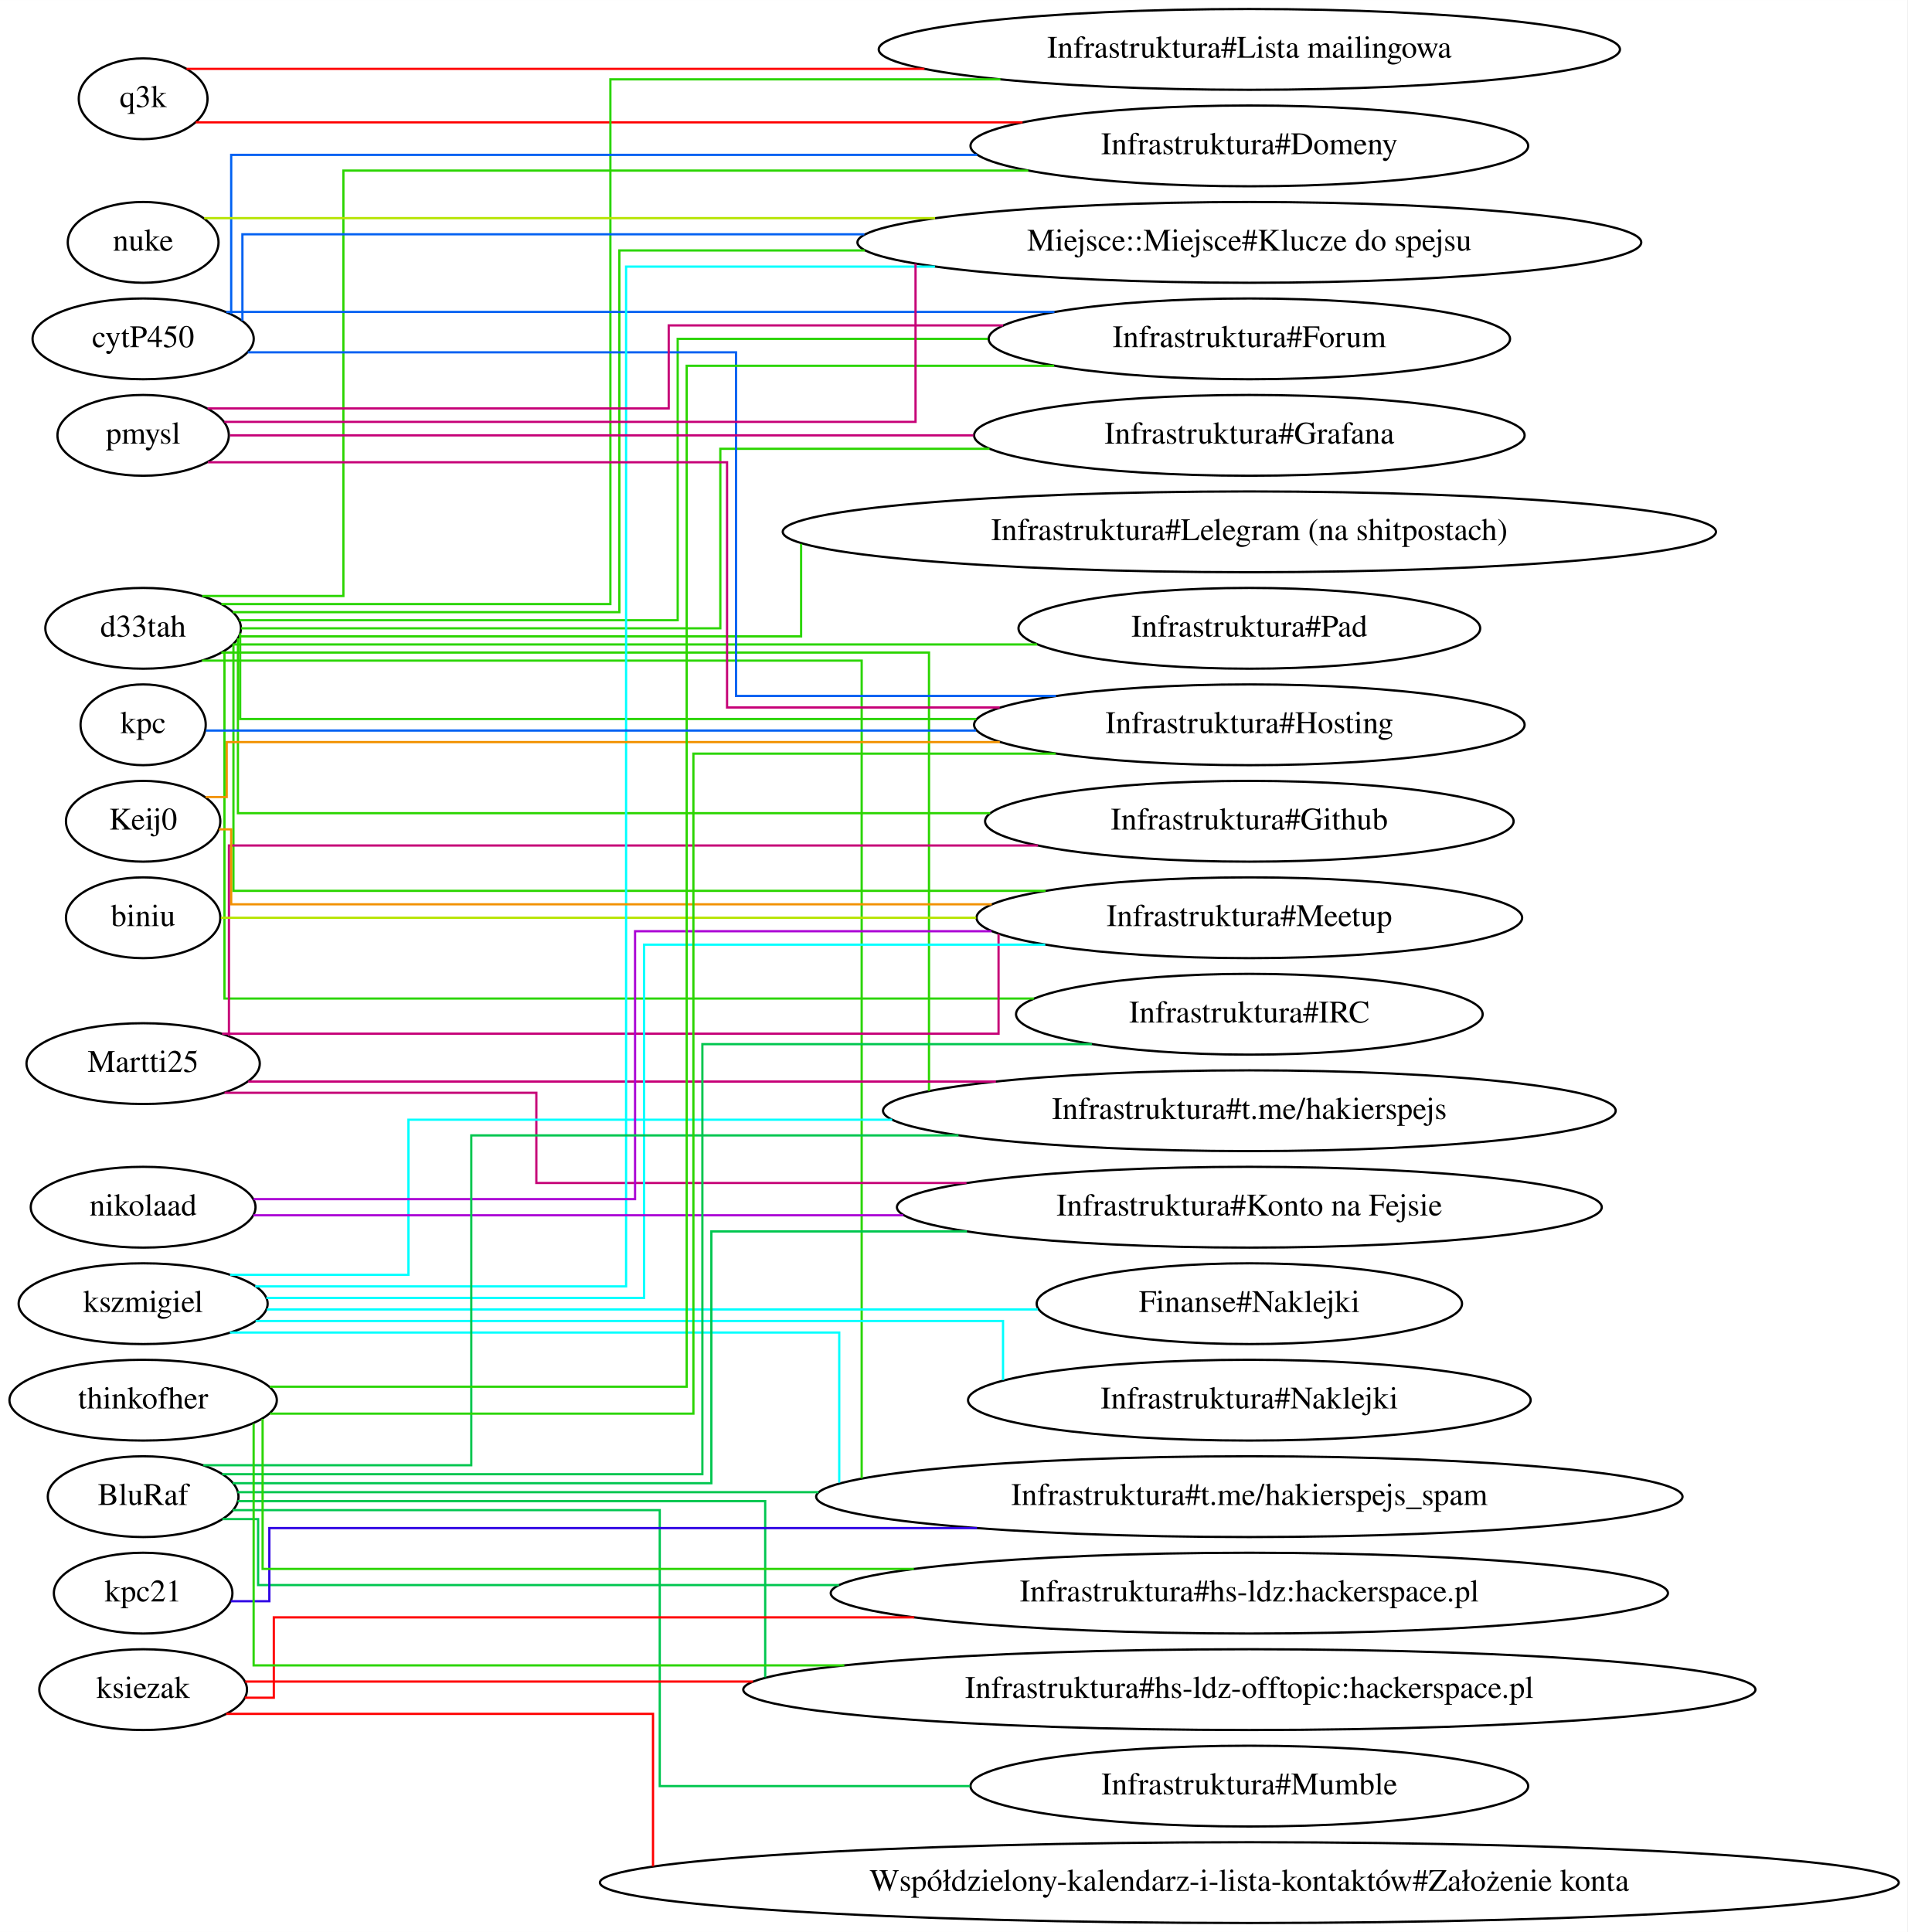
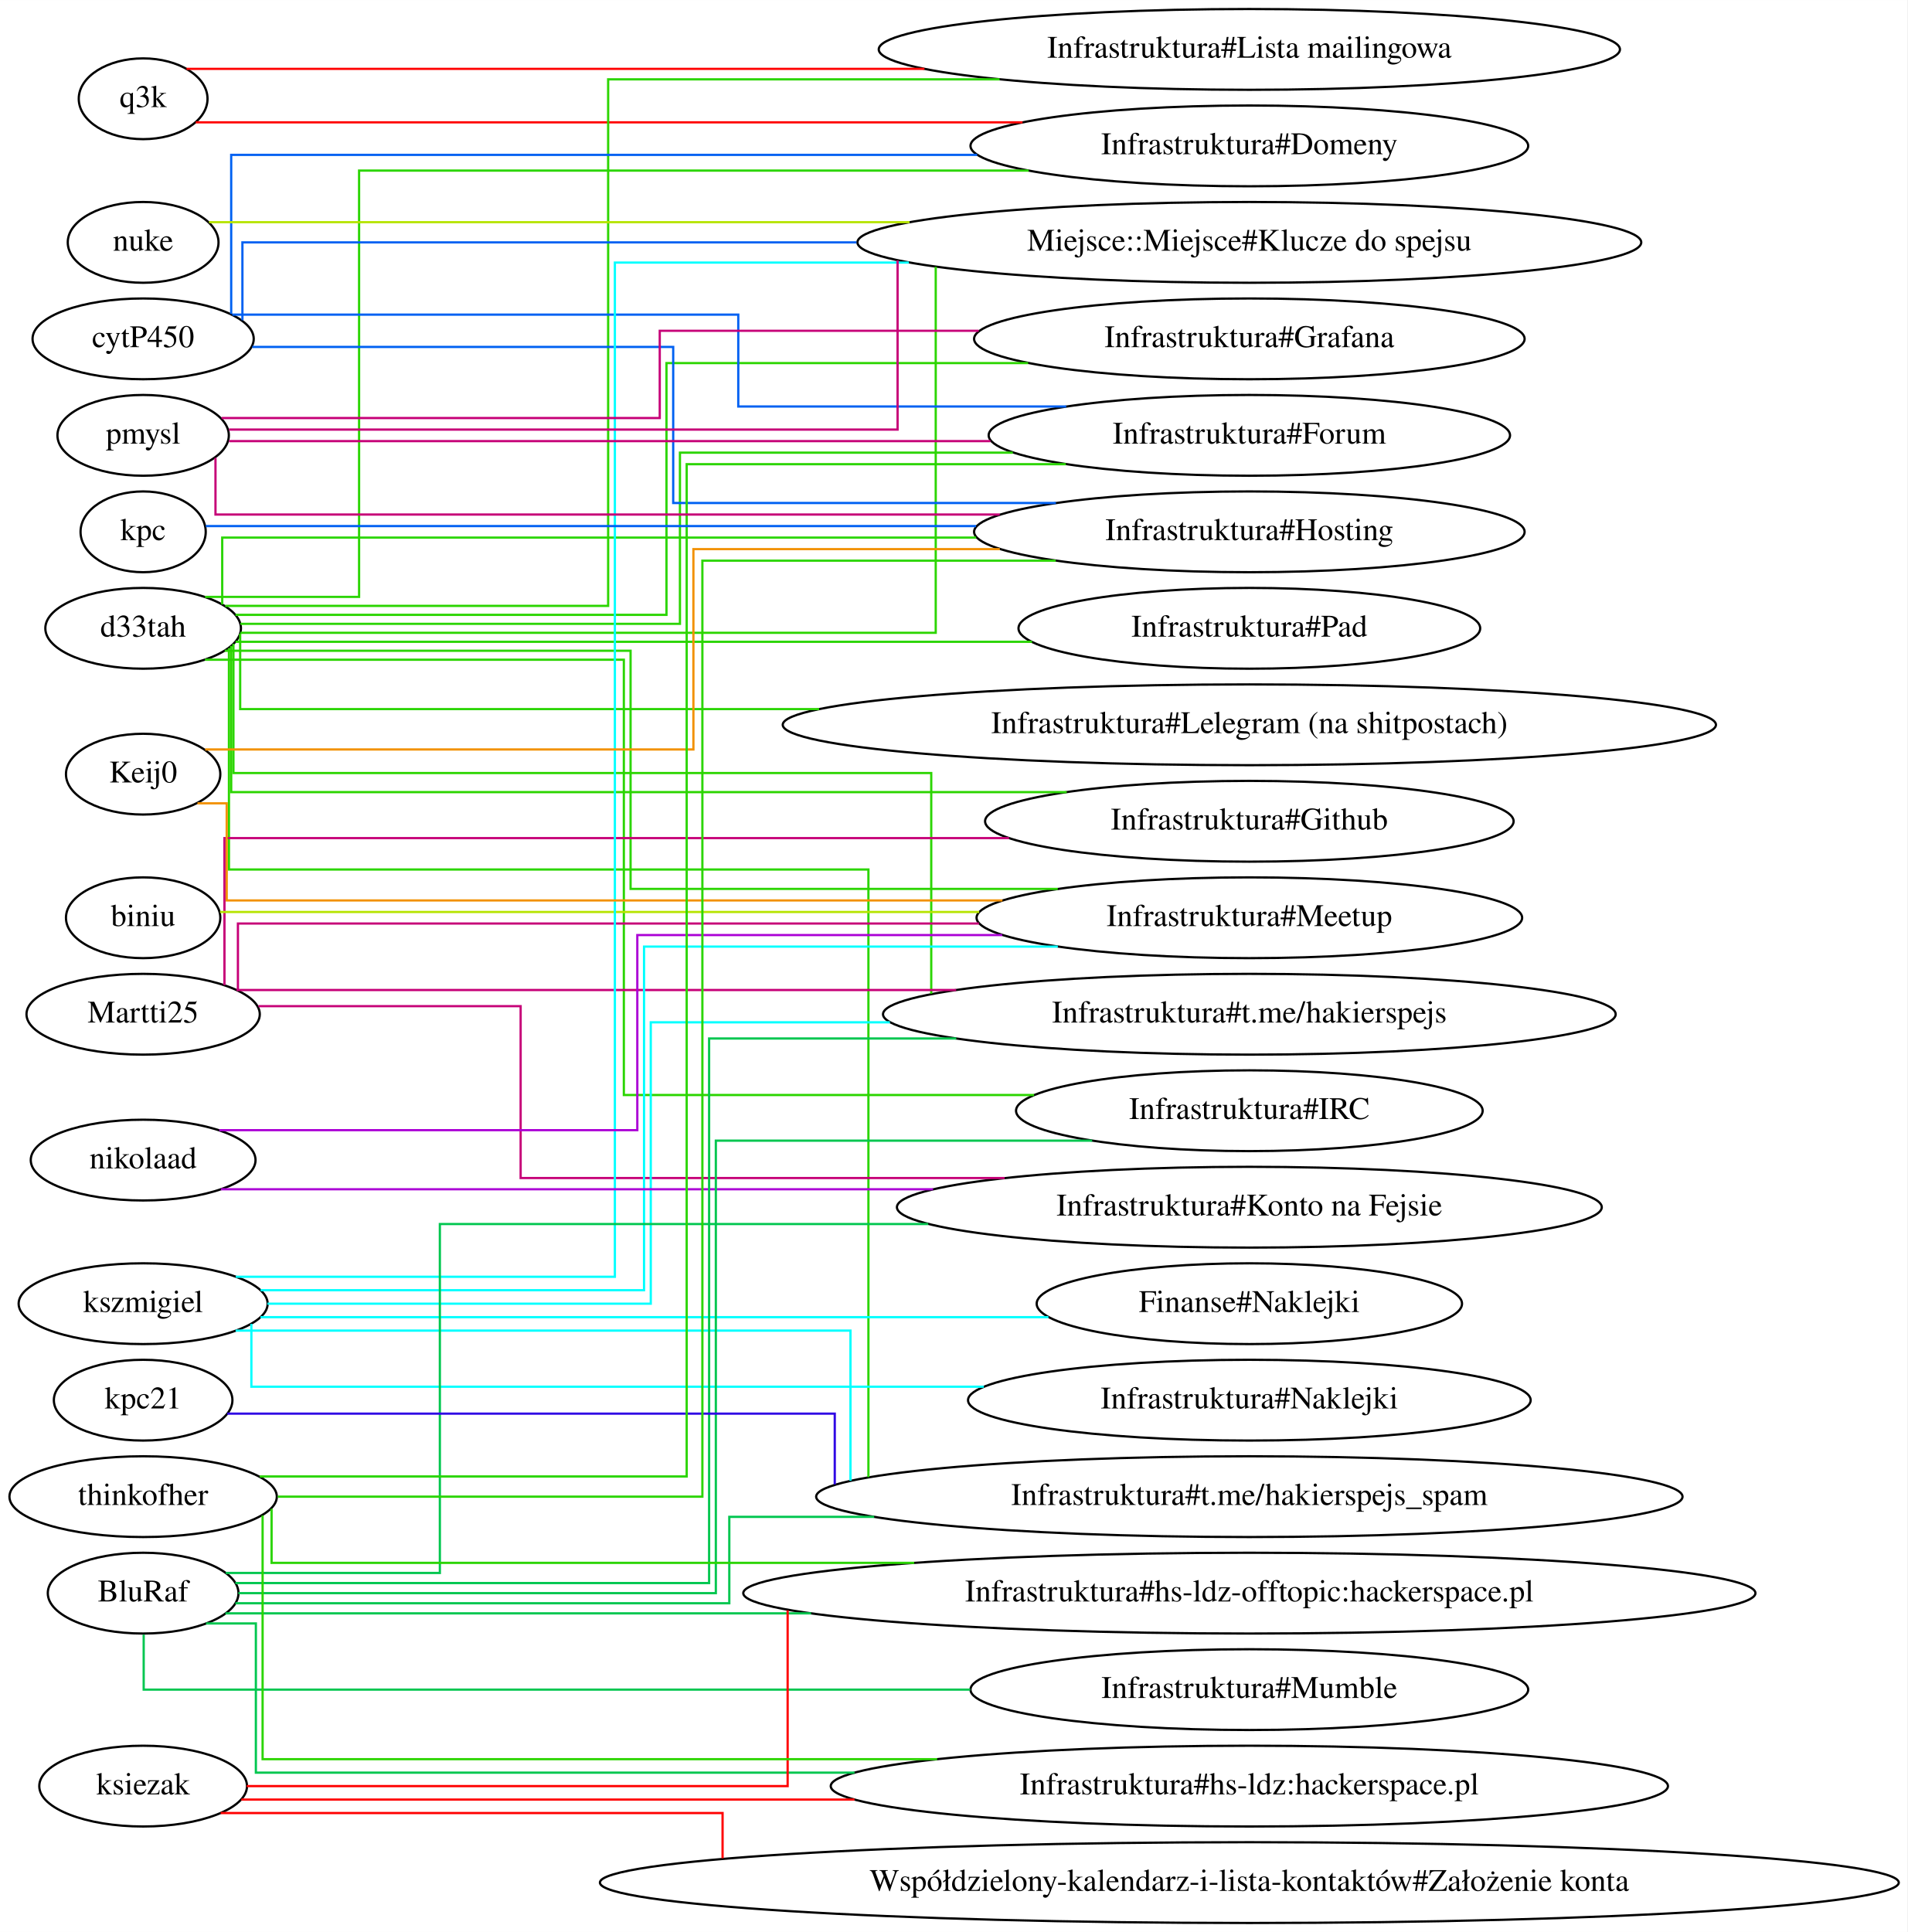
<svg xmlns="http://www.w3.org/2000/svg" width="850pt" height="861pt" viewBox="0.00 0.00 850.04 861.00">
  <g id="graph0" class="graph" transform="scale(1 1) rotate(0) translate(4 857)">
    <polygon fill="#ffffff" stroke="transparent" points="-4,4 -4,-857 846.038,-857 846.038,4 -4,4" />
    <g id="node1" class="node">
      <ellipse fill="none" stroke="#000000" cx="59.795" cy="-813" rx="28.695" ry="18" />
      <text text-anchor="middle" x="59.795" y="-809.3" font-family="Times,serif" font-size="14.00" fill="#000000">q3k</text>
    </g>
    <g id="node2" class="node">
      <ellipse fill="none" stroke="#000000" cx="552.814" cy="-835" rx="165.171" ry="18" />
      <text text-anchor="middle" x="552.814" y="-831.3" font-family="Times,serif" font-size="14.00" fill="#000000">Infrastruktura#Lista mailingowa</text>
    </g>
    <g id="edge1" class="edge">
      <path fill="none" stroke="#ff0000" d="M79.122,-826.333C133.154,-826.333 289.575,-826.333 408.012,-826.333" />
    </g>
    <g id="node3" class="node">
      <ellipse fill="none" stroke="#000000" cx="552.814" cy="-792" rx="124.278" ry="18" />
      <text text-anchor="middle" x="552.814" y="-788.3" font-family="Times,serif" font-size="14.00" fill="#000000">Infrastruktura#Domeny</text>
    </g>
    <g id="edge2" class="edge">
      <path fill="none" stroke="#ff0000" d="M83.242,-802.5C148.354,-802.5 334.301,-802.5 451.726,-802.5" />
    </g>
    <g id="node4" class="node">
      <ellipse fill="none" stroke="#000000" cx="59.795" cy="-577" rx="43.592" ry="18" />
      <text text-anchor="middle" x="59.795" y="-573.3" font-family="Times,serif" font-size="14.00" fill="#000000">d33tah</text>
    </g>
    <g id="edge9" class="edge">
-       <path fill="none" stroke="#2bd500" d="M94.65,-587.8C153.932,-587.8 268.038,-587.8 268.038,-587.8 268.038,-587.8 268.038,-821.667 268.038,-821.667 268.038,-821.667 361.936,-821.667 441.897,-821.667" />
-     </g>
-     <g id="edge12" class="edge">
-       <path fill="none" stroke="#2bd500" d="M86.088,-591.4C112.412,-591.4 149.038,-591.4 149.038,-591.4 149.038,-591.4 149.038,-781 149.038,-781 149.038,-781 334.769,-781 454.297,-781" />
+       <path fill="none" stroke="#2bd500" d="M96.369,-587C155.864,-587 267.038,-587 267.038,-587 267.038,-587 267.038,-821.667 267.038,-821.667 267.038,-821.667 361.266,-821.667 441.507,-821.667" />
+     </g>
+     <g id="edge10" class="edge">
+       <path fill="none" stroke="#2bd500" d="M87.374,-591C115.814,-591 156.038,-591 156.038,-591 156.038,-591 156.038,-781 156.038,-781 156.038,-781 336.976,-781 454.479,-781" />
    </g>
    <g id="node5" class="node">
-       <ellipse fill="none" stroke="#000000" cx="552.814" cy="-620" rx="207.963" ry="18" />
-       <text text-anchor="middle" x="552.814" y="-616.3" font-family="Times,serif" font-size="14.00" fill="#000000">Infrastruktura#Lelegram (na shitpostach)</text>
+       <ellipse fill="none" stroke="#000000" cx="552.814" cy="-448" rx="121.578" ry="18" />
+       <text text-anchor="middle" x="552.814" y="-444.3" font-family="Times,serif" font-size="14.00" fill="#000000">Infrastruktura#Meetup</text>
    </g>
    <g id="edge3" class="edge">
-       <path fill="none" stroke="#2bd500" d="M102.749,-573.4C184.2,-573.4 353.038,-573.4 353.038,-573.4 353.038,-573.4 353.038,-602.414 353.038,-614.654" />
+       <path fill="none" stroke="#2bd500" d="M96.156,-567C158,-567 277.038,-567 277.038,-567 277.038,-567 277.038,-460.857 277.038,-460.857 277.038,-460.857 386.453,-460.857 467.445,-460.857" />
    </g>
    <g id="node6" class="node">
-       <ellipse fill="none" stroke="#000000" cx="552.814" cy="-362" rx="163.271" ry="18" />
-       <text text-anchor="middle" x="552.814" y="-358.3" font-family="Times,serif" font-size="14.00" fill="#000000">Infrastruktura#t.me/hakierspejs</text>
+       <ellipse fill="none" stroke="#000000" cx="552.814" cy="-491" rx="117.779" ry="18" />
+       <text text-anchor="middle" x="552.814" y="-487.3" font-family="Times,serif" font-size="14.00" fill="#000000">Infrastruktura#Github</text>
    </g>
    <g id="edge4" class="edge">
-       <path fill="none" stroke="#2bd500" d="M94.658,-566.2C183.248,-566.2 410.038,-566.2 410.038,-566.2 410.038,-566.2 410.038,-409.859 410.038,-370.774" />
+       <path fill="none" stroke="#2bd500" d="M99.038,-569.188C99.038,-550.356 99.038,-504 99.038,-504 99.038,-504 340.842,-504 471.426,-504" />
    </g>
    <g id="node7" class="node">
+       <ellipse fill="none" stroke="#000000" cx="552.814" cy="-362" rx="103.981" ry="18" />
+       <text text-anchor="middle" x="552.814" y="-358.3" font-family="Times,serif" font-size="14.00" fill="#000000">Infrastruktura#IRC</text>
+     </g>
+     <g id="edge5" class="edge">
+       <path fill="none" stroke="#2bd500" d="M87.365,-563C145.228,-563 274.038,-563 274.038,-563 274.038,-563 274.038,-369 274.038,-369 274.038,-369 376.235,-369 456.875,-369" />
+     </g>
+     <g id="node8" class="node">
+       <ellipse fill="none" stroke="#000000" cx="552.814" cy="-577" rx="102.882" ry="18" />
+       <text text-anchor="middle" x="552.814" y="-573.3" font-family="Times,serif" font-size="14.00" fill="#000000">Infrastruktura#Pad</text>
+     </g>
+     <g id="edge6" class="edge">
+       <path fill="none" stroke="#2bd500" d="M100.981,-571C178.51,-571 348.017,-571 455.949,-571" />
+     </g>
+     <g id="node9" class="node">
+       <ellipse fill="none" stroke="#000000" cx="552.814" cy="-663" rx="116.18" ry="18" />
+       <text text-anchor="middle" x="552.814" y="-659.3" font-family="Times,serif" font-size="14.00" fill="#000000">Infrastruktura#Forum</text>
+     </g>
+     <g id="edge7" class="edge">
+       <path fill="none" stroke="#2bd500" d="M103.12,-579C172.063,-579 299.038,-579 299.038,-579 299.038,-579 299.038,-655.286 299.038,-655.286 299.038,-655.286 377.67,-655.286 447.395,-655.286" />
+     </g>
+     <g id="node10" class="node">
+       <ellipse fill="none" stroke="#000000" cx="552.814" cy="-190" rx="193.066" ry="18" />
+       <text text-anchor="middle" x="552.814" y="-186.3" font-family="Times,serif" font-size="14.00" fill="#000000">Infrastruktura#t.me/hakierspejs_spam</text>
+     </g>
+     <g id="edge8" class="edge">
+       <path fill="none" stroke="#2bd500" d="M98.038,-568.203C98.038,-542.529 98.038,-469.5 98.038,-469.5 98.038,-469.5 383.038,-469.5 383.038,-469.5 383.038,-469.5 383.038,-245.848 383.038,-198.671" />
+     </g>
+     <g id="node11" class="node">
+       <ellipse fill="none" stroke="#000000" cx="552.814" cy="-620" rx="122.678" ry="18" />
+       <text text-anchor="middle" x="552.814" y="-616.3" font-family="Times,serif" font-size="14.00" fill="#000000">Infrastruktura#Hosting</text>
+     </g>
+     <g id="edge11" class="edge">
+       <path fill="none" stroke="#2bd500" d="M95.038,-587.622C95.038,-599.6 95.038,-617.429 95.038,-617.429 95.038,-617.429 295.426,-617.429 431.04,-617.429" />
+     </g>
+     <g id="node12" class="node">
      <ellipse fill="none" stroke="#000000" cx="552.814" cy="-749" rx="174.669" ry="18" />
      <text text-anchor="middle" x="552.814" y="-745.3" font-family="Times,serif" font-size="14.00" fill="#000000">Miejsce::Miejsce#Klucze do spejsu</text>
    </g>
-     <g id="edge5" class="edge">
-       <path fill="none" stroke="#2bd500" d="M99.716,-584.2C161.198,-584.2 272.038,-584.2 272.038,-584.2 272.038,-584.2 272.038,-745.4 272.038,-745.4 272.038,-745.4 322.94,-745.4 381.397,-745.4" />
-     </g>
-     <g id="node8" class="node">
-       <ellipse fill="none" stroke="#000000" cx="552.814" cy="-663" rx="122.678" ry="18" />
-       <text text-anchor="middle" x="552.814" y="-659.3" font-family="Times,serif" font-size="14.00" fill="#000000">Infrastruktura#Grafana</text>
-     </g>
-     <g id="edge6" class="edge">
-       <path fill="none" stroke="#2bd500" d="M103.433,-577C176.825,-577 317.038,-577 317.038,-577 317.038,-577 317.038,-657 317.038,-657 317.038,-657 377.372,-657 436.998,-657" />
-     </g>
-     <g id="node9" class="node">
-       <ellipse fill="none" stroke="#000000" cx="552.814" cy="-190" rx="193.066" ry="18" />
-       <text text-anchor="middle" x="552.814" y="-186.3" font-family="Times,serif" font-size="14.00" fill="#000000">Infrastruktura#t.me/hakierspejs_spam</text>
-     </g>
-     <g id="edge7" class="edge">
-       <path fill="none" stroke="#2bd500" d="M86.002,-562.6C162.485,-562.6 380.038,-562.6 380.038,-562.6 380.038,-562.6 380.038,-252.618 380.038,-198.129" />
-     </g>
-     <g id="node10" class="node">
-       <ellipse fill="none" stroke="#000000" cx="552.814" cy="-405" rx="103.981" ry="18" />
-       <text text-anchor="middle" x="552.814" y="-401.3" font-family="Times,serif" font-size="14.00" fill="#000000">Infrastruktura#IRC</text>
-     </g>
-     <g id="edge8" class="edge">
-       <path fill="none" stroke="#2bd500" d="M96.038,-566.678C96.038,-530.556 96.038,-412 96.038,-412 96.038,-412 322.803,-412 456.78,-412" />
-     </g>
-     <g id="node11" class="node">
-       <ellipse fill="none" stroke="#000000" cx="552.814" cy="-577" rx="102.882" ry="18" />
-       <text text-anchor="middle" x="552.814" y="-573.3" font-family="Times,serif" font-size="14.00" fill="#000000">Infrastruktura#Pad</text>
-     </g>
-     <g id="edge10" class="edge">
-       <path fill="none" stroke="#2bd500" d="M99.723,-569.8C177.206,-569.8 349.847,-569.8 458.24,-569.8" />
-     </g>
-     <g id="node12" class="node">
-       <ellipse fill="none" stroke="#000000" cx="552.814" cy="-534" rx="122.678" ry="18" />
-       <text text-anchor="middle" x="552.814" y="-530.3" font-family="Times,serif" font-size="14.00" fill="#000000">Infrastruktura#Hosting</text>
-     </g>
-     <g id="edge11" class="edge">
-       <path fill="none" stroke="#2bd500" d="M103.038,-574.826C103.038,-566.429 103.038,-536.571 103.038,-536.571 103.038,-536.571 297.895,-536.571 431.098,-536.571" />
+     <g id="edge12" class="edge">
+       <path fill="none" stroke="#2bd500" d="M103.109,-575C197.435,-575 413.038,-575 413.038,-575 413.038,-575 413.038,-700.023 413.038,-738.115" />
    </g>
    <g id="node13" class="node">
-       <ellipse fill="none" stroke="#000000" cx="552.814" cy="-448" rx="121.578" ry="18" />
-       <text text-anchor="middle" x="552.814" y="-444.3" font-family="Times,serif" font-size="14.00" fill="#000000">Infrastruktura#Meetup</text>
+       <ellipse fill="none" stroke="#000000" cx="552.814" cy="-706" rx="122.678" ry="18" />
+       <text text-anchor="middle" x="552.814" y="-702.3" font-family="Times,serif" font-size="14.00" fill="#000000">Infrastruktura#Grafana</text>
    </g>
    <g id="edge13" class="edge">
-       <path fill="none" stroke="#2bd500" d="M100.038,-570.032C100.038,-544.844 100.038,-460 100.038,-460 100.038,-460 329.829,-460 462.004,-460" />
+       <path fill="none" stroke="#2bd500" d="M100.957,-583C167.917,-583 293.038,-583 293.038,-583 293.038,-583 293.038,-695.2 293.038,-695.2 293.038,-695.2 380.745,-695.2 454.233,-695.2" />
    </g>
    <g id="node14" class="node">
-       <ellipse fill="none" stroke="#000000" cx="552.814" cy="-706" rx="116.18" ry="18" />
-       <text text-anchor="middle" x="552.814" y="-702.3" font-family="Times,serif" font-size="14.00" fill="#000000">Infrastruktura#Forum</text>
+       <ellipse fill="none" stroke="#000000" cx="552.814" cy="-405" rx="163.271" ry="18" />
+       <text text-anchor="middle" x="552.814" y="-401.3" font-family="Times,serif" font-size="14.00" fill="#000000">Infrastruktura#t.me/hakierspejs</text>
    </g>
    <g id="edge14" class="edge">
-       <path fill="none" stroke="#2bd500" d="M102.663,-580.6C171.255,-580.6 298.038,-580.6 298.038,-580.6 298.038,-580.6 298.038,-706 298.038,-706 298.038,-706 369.152,-706 436.237,-706" />
+       <path fill="none" stroke="#2bd500" d="M100.038,-570.097C100.038,-553.458 100.038,-512.5 100.038,-512.5 100.038,-512.5 411.038,-512.5 411.038,-512.5 411.038,-512.5 411.038,-440.162 411.038,-414.165" />
    </g>
    <g id="node15" class="node">
-       <ellipse fill="none" stroke="#000000" cx="552.814" cy="-491" rx="117.779" ry="18" />
-       <text text-anchor="middle" x="552.814" y="-487.3" font-family="Times,serif" font-size="14.00" fill="#000000">Infrastruktura#Github</text>
+       <ellipse fill="none" stroke="#000000" cx="552.814" cy="-534" rx="207.963" ry="18" />
+       <text text-anchor="middle" x="552.814" y="-530.3" font-family="Times,serif" font-size="14.00" fill="#000000">Infrastruktura#Lelegram (na shitpostach)</text>
    </g>
    <g id="edge15" class="edge">
-       <path fill="none" stroke="#2bd500" d="M102.038,-572.57C102.038,-555.455 102.038,-494.6 102.038,-494.6 102.038,-494.6 303.755,-494.6 437.313,-494.6" />
+       <path fill="none" stroke="#2bd500" d="M103.038,-574.638C103.038,-566.629 103.038,-541 103.038,-541 103.038,-541 238.757,-541 361.09,-541" />
    </g>
    <g id="node16" class="node">
      <ellipse fill="none" stroke="#000000" cx="59.795" cy="-706" rx="49.291" ry="18" />
      <text text-anchor="middle" x="59.795" y="-702.3" font-family="Times,serif" font-size="14.00" fill="#000000">cytP450</text>
    </g>
    <g id="edge19" class="edge">
      <path fill="none" stroke="#0061f2" d="M99.038,-717.059C99.038,-739.441 99.038,-788 99.038,-788 99.038,-788 297.089,-788 431.508,-788" />
    </g>
    <g id="edge17" class="edge">
-       <path fill="none" stroke="#0061f2" d="M104.038,-714.117C104.038,-727.468 104.038,-752.6 104.038,-752.6 104.038,-752.6 254.539,-752.6 381.23,-752.6" />
+       <path fill="none" stroke="#0061f2" d="M99.504,-716.8C173.498,-716.8 325.038,-716.8 325.038,-716.8 325.038,-716.8 325.038,-675.857 325.038,-675.857 325.038,-675.857 405.867,-675.857 471.225,-675.857" />
    </g>
    <g id="edge18" class="edge">
-       <path fill="none" stroke="#0061f2" d="M106.428,-700C182.287,-700 324.038,-700 324.038,-700 324.038,-700 324.038,-546.857 324.038,-546.857 324.038,-546.857 401.798,-546.857 466.649,-546.857" />
+       <path fill="none" stroke="#0061f2" d="M108.458,-702.4C177.615,-702.4 296.038,-702.4 296.038,-702.4 296.038,-702.4 296.038,-632.857 296.038,-632.857 296.038,-632.857 392.001,-632.857 466.597,-632.857" />
    </g>
    <g id="edge16" class="edge">
-       <path fill="none" stroke="#0061f2" d="M96.851,-718C174.67,-718 356.895,-718 465.955,-718" />
+       <path fill="none" stroke="#0061f2" d="M104.038,-714.291C104.038,-726.786 104.038,-749 104.038,-749 104.038,-749 251.76,-749 377.699,-749" />
    </g>
    <g id="node17" class="node">
-       <ellipse fill="none" stroke="#000000" cx="59.795" cy="-383" rx="51.991" ry="18" />
-       <text text-anchor="middle" x="59.795" y="-379.3" font-family="Times,serif" font-size="14.00" fill="#000000">Martti25</text>
+       <ellipse fill="none" stroke="#000000" cx="59.795" cy="-405" rx="51.991" ry="18" />
+       <text text-anchor="middle" x="59.795" y="-401.3" font-family="Times,serif" font-size="14.00" fill="#000000">Martti25</text>
    </g>
    <g id="edge22" class="edge">
-       <path fill="none" stroke="#c60077" d="M106.621,-375C182.516,-375 334.497,-375 439.856,-375" />
+       <path fill="none" stroke="#c60077" d="M102.038,-415.622C102.038,-427.6 102.038,-445.429 102.038,-445.429 102.038,-445.429 298.78,-445.429 432.31,-445.429" />
+     </g>
+     <g id="edge20" class="edge">
+       <path fill="none" stroke="#c60077" d="M96.038,-417.963C96.038,-440.259 96.038,-483.5 96.038,-483.5 96.038,-483.5 310.711,-483.5 445.72,-483.5" />
    </g>
    <g id="edge21" class="edge">
-       <path fill="none" stroke="#c60077" d="M94.978,-396.333C189.358,-396.333 441.038,-396.333 441.038,-396.333 441.038,-396.333 441.038,-426.619 441.038,-440.816" />
-     </g>
-     <g id="edge23" class="edge">
-       <path fill="none" stroke="#c60077" d="M98.038,-395.31C98.038,-421.466 98.038,-480.2 98.038,-480.2 98.038,-480.2 325.377,-480.2 458.584,-480.2" />
+       <path fill="none" stroke="#c60077" d="M101.404,-415.8C171.397,-415.8 315.49,-415.8 422.141,-415.8" />
    </g>
    <g id="node18" class="node">
      <ellipse fill="none" stroke="#000000" cx="552.814" cy="-319" rx="157.072" ry="18" />
      <text text-anchor="middle" x="552.814" y="-315.3" font-family="Times,serif" font-size="14.00" fill="#000000">Infrastruktura#Konto na Fejsie</text>
    </g>
-     <g id="edge20" class="edge">
-       <path fill="none" stroke="#c60077" d="M96.105,-370C147.435,-370 235.038,-370 235.038,-370 235.038,-370 235.038,-329.8 235.038,-329.8 235.038,-329.8 338.043,-329.8 426.764,-329.8" />
+     <g id="edge23" class="edge">
+       <path fill="none" stroke="#c60077" d="M111.187,-408.6C160.665,-408.6 228.038,-408.6 228.038,-408.6 228.038,-408.6 228.038,-332 228.038,-332 228.038,-332 349.414,-332 443.765,-332" />
    </g>
    <g id="node19" class="node">
      <ellipse fill="none" stroke="#000000" cx="59.795" cy="-448" rx="34.394" ry="18" />
      <text text-anchor="middle" x="59.795" y="-444.3" font-family="Times,serif" font-size="14.00" fill="#000000">biniu</text>
    </g>
    <g id="edge24" class="edge">
-       <path fill="none" stroke="#b6e400" d="M94.463,-448C163.286,-448 320.086,-448 431.067,-448" />
+       <path fill="none" stroke="#b6e400" d="M94.071,-450.571C162.967,-450.571 321.146,-450.571 432.413,-450.571" />
    </g>
    <g id="node20" class="node">
      <ellipse fill="none" stroke="#000000" cx="59.795" cy="-276" rx="55.491" ry="18" />
      <text text-anchor="middle" x="59.795" y="-272.3" font-family="Times,serif" font-size="14.00" fill="#000000">kszmigiel</text>
    </g>
-     <g id="edge26" class="edge">
-       <path fill="none" stroke="#00ffff" d="M98.512,-288.857C132.997,-288.857 178.038,-288.857 178.038,-288.857 178.038,-288.857 178.038,-358 178.038,-358 178.038,-358 291.529,-358 393.603,-358" />
-     </g>
    <g id="edge25" class="edge">
-       <path fill="none" stroke="#00ffff" d="M109.717,-283.714C173.302,-283.714 275.038,-283.714 275.038,-283.714 275.038,-283.714 275.038,-738.2 275.038,-738.2 275.038,-738.2 343.671,-738.2 412.705,-738.2" />
+       <path fill="none" stroke="#00ffff" d="M112.135,-282C178.119,-282 283.038,-282 283.038,-282 283.038,-282 283.038,-435.143 283.038,-435.143 283.038,-435.143 388.419,-435.143 467.455,-435.143" />
    </g>
    <g id="edge28" class="edge">
-       <path fill="none" stroke="#00ffff" d="M98.46,-263.143C181.626,-263.143 370.038,-263.143 370.038,-263.143 370.038,-263.143 370.038,-213.924 370.038,-196.236" />
+       <path fill="none" stroke="#00ffff" d="M101.007,-264C186.458,-264 375.038,-264 375.038,-264 375.038,-264 375.038,-215.617 375.038,-197.095" />
+     </g>
+     <g id="edge27" class="edge">
+       <path fill="none" stroke="#00ffff" d="M101.081,-288C162.31,-288 270.038,-288 270.038,-288 270.038,-288 270.038,-740 270.038,-740 270.038,-740 333.997,-740 401.079,-740" />
    </g>
    <g id="edge29" class="edge">
-       <path fill="none" stroke="#00ffff" d="M114.692,-278.571C180.792,-278.571 283.038,-278.571 283.038,-278.571 283.038,-278.571 283.038,-436 283.038,-436 283.038,-436 383.537,-436 461.856,-436" />
+       <path fill="none" stroke="#00ffff" d="M115.14,-276C182.119,-276 286.038,-276 286.038,-276 286.038,-276 286.038,-401.4 286.038,-401.4 286.038,-401.4 335.967,-401.4 392.625,-401.4" />
    </g>
    <g id="node21" class="node">
      <ellipse fill="none" stroke="#000000" cx="552.814" cy="-276" rx="94.783" ry="18" />
      <text text-anchor="middle" x="552.814" y="-272.3" font-family="Times,serif" font-size="14.00" fill="#000000">Finanse#Naklejki</text>
    </g>
-     <g id="edge27" class="edge">
-       <path fill="none" stroke="#00ffff" d="M114.915,-273.429C198.086,-273.429 356.736,-273.429 458.512,-273.429" />
+     <g id="edge26" class="edge">
+       <path fill="none" stroke="#00ffff" d="M112.09,-270C195.729,-270 360.604,-270 463.274,-270" />
    </g>
    <g id="node22" class="node">
      <ellipse fill="none" stroke="#000000" cx="552.814" cy="-233" rx="125.378" ry="18" />
      <text text-anchor="middle" x="552.814" y="-229.3" font-family="Times,serif" font-size="14.00" fill="#000000">Infrastruktura#Naklejki</text>
    </g>
    <g id="edge30" class="edge">
-       <path fill="none" stroke="#00ffff" d="M109.897,-268.286C213.78,-268.286 443.038,-268.286 443.038,-268.286 443.038,-268.286 443.038,-252.357 443.038,-241.904" />
+       <path fill="none" stroke="#00ffff" d="M108.038,-267.043C108.038,-256.093 108.038,-239 108.038,-239 108.038,-239 302.735,-239 434.498,-239" />
    </g>
    <g id="node23" class="node">
-       <ellipse fill="none" stroke="#000000" cx="59.795" cy="-319" rx="50.091" ry="18" />
-       <text text-anchor="middle" x="59.795" y="-315.3" font-family="Times,serif" font-size="14.00" fill="#000000">nikolaad</text>
+       <ellipse fill="none" stroke="#000000" cx="59.795" cy="-340" rx="50.091" ry="18" />
+       <text text-anchor="middle" x="59.795" y="-336.3" font-family="Times,serif" font-size="14.00" fill="#000000">nikolaad</text>
+     </g>
+     <g id="edge31" class="edge">
+       <path fill="none" stroke="#ab00d5" d="M93.725,-353.333C155.505,-353.333 280.038,-353.333 280.038,-353.333 280.038,-353.333 280.038,-440.286 280.038,-440.286 280.038,-440.286 366.946,-440.286 442.652,-440.286" />
    </g>
    <g id="edge32" class="edge">
-       <path fill="none" stroke="#ab00d5" d="M108.997,-322.6C173.637,-322.6 279.038,-322.6 279.038,-322.6 279.038,-322.6 279.038,-442 279.038,-442 279.038,-442 362.976,-442 437.898,-442" />
-     </g>
-     <g id="edge31" class="edge">
-       <path fill="none" stroke="#ab00d5" d="M108.87,-315.4C175.849,-315.4 298.95,-315.4 398.563,-315.4" />
+       <path fill="none" stroke="#ab00d5" d="M94.463,-327C159.396,-327 302.639,-327 411.831,-327" />
    </g>
    <g id="node24" class="node">
-       <ellipse fill="none" stroke="#000000" cx="59.795" cy="-491" rx="34.394" ry="18" />
-       <text text-anchor="middle" x="59.795" y="-487.3" font-family="Times,serif" font-size="14.00" fill="#000000">Keij0</text>
+       <ellipse fill="none" stroke="#000000" cx="59.795" cy="-512" rx="34.394" ry="18" />
+       <text text-anchor="middle" x="59.795" y="-508.3" font-family="Times,serif" font-size="14.00" fill="#000000">Keij0</text>
+     </g>
+     <g id="edge33" class="edge">
+       <path fill="none" stroke="#f29100" d="M84.012,-499C91.126,-499 97.038,-499 97.038,-499 97.038,-499 97.038,-455.714 97.038,-455.714 97.038,-455.714 307.898,-455.714 442.774,-455.714" />
    </g>
    <g id="edge34" class="edge">
-       <path fill="none" stroke="#f29100" d="M87.64,-501.8C93.028,-501.8 97.038,-501.8 97.038,-501.8 97.038,-501.8 97.038,-526.286 97.038,-526.286 97.038,-526.286 306.688,-526.286 441.61,-526.286" />
-     </g>
-     <g id="edge33" class="edge">
-       <path fill="none" stroke="#f29100" d="M93.581,-487.4C96.882,-487.4 99.038,-487.4 99.038,-487.4 99.038,-487.4 99.038,-454 99.038,-454 99.038,-454 303.582,-454 438.014,-454" />
+       <path fill="none" stroke="#f29100" d="M87.451,-523C151.588,-523 305.038,-523 305.038,-523 305.038,-523 305.038,-612.286 305.038,-612.286 305.038,-612.286 375.74,-612.286 441.609,-612.286" />
    </g>
    <g id="node25" class="node">
-       <ellipse fill="none" stroke="#000000" cx="59.795" cy="-190" rx="42.494" ry="18" />
-       <text text-anchor="middle" x="59.795" y="-186.3" font-family="Times,serif" font-size="14.00" fill="#000000">BluRaf</text>
+       <ellipse fill="none" stroke="#000000" cx="59.795" cy="-147" rx="42.494" ry="18" />
+       <text text-anchor="middle" x="59.795" y="-143.3" font-family="Times,serif" font-size="14.00" fill="#000000">BluRaf</text>
+     </g>
+     <g id="edge37" class="edge">
+       <path fill="none" stroke="#00c64f" d="M102.23,-147C174.809,-147 315.038,-147 315.038,-147 315.038,-147 315.038,-348.667 315.038,-348.667 315.038,-348.667 412.621,-348.667 482.759,-348.667" />
+     </g>
+     <g id="edge38" class="edge">
+       <path fill="none" stroke="#00c64f" d="M100.901,-142.5C174.471,-142.5 321.038,-142.5 321.038,-142.5 321.038,-142.5 321.038,-181 321.038,-181 321.038,-181 349.052,-181 385.601,-181" />
+     </g>
+     <g id="edge40" class="edge">
+       <path fill="none" stroke="#00c64f" d="M100.883,-151.5C172.359,-151.5 312.038,-151.5 312.038,-151.5 312.038,-151.5 312.038,-394.2 312.038,-394.2 312.038,-394.2 365.606,-394.2 422.209,-394.2" />
    </g>
    <g id="edge36" class="edge">
-       <path fill="none" stroke="#00c64f" d="M86.618,-204C128.837,-204 206.038,-204 206.038,-204 206.038,-204 206.038,-351 206.038,-351 206.038,-351 324.697,-351 423.194,-351" />
+       <path fill="none" stroke="#00c64f" d="M96.632,-156C135.762,-156 192.038,-156 192.038,-156 192.038,-156 192.038,-311.5 192.038,-311.5 192.038,-311.5 308.981,-311.5 409.707,-311.5" />
+     </g>
+     <g id="node26" class="node">
+       <ellipse fill="none" stroke="#000000" cx="552.814" cy="-61" rx="186.567" ry="18" />
+       <text text-anchor="middle" x="552.814" y="-57.3" font-family="Times,serif" font-size="14.00" fill="#000000">Infrastruktura#hs-ldz:hackerspace.pl</text>
+     </g>
+     <g id="edge35" class="edge">
+       <path fill="none" stroke="#00c64f" d="M87.854,-133.5C99.363,-133.5 110.038,-133.5 110.038,-133.5 110.038,-133.5 110.038,-67 110.038,-67 110.038,-67 253.315,-67 376.863,-67" />
+     </g>
+     <g id="node27" class="node">
+       <ellipse fill="none" stroke="#000000" cx="552.814" cy="-147" rx="225.56" ry="18" />
+       <text text-anchor="middle" x="552.814" y="-143.3" font-family="Times,serif" font-size="14.00" fill="#000000">Infrastruktura#hs-ldz-offtopic:hackerspace.pl</text>
    </g>
    <g id="edge39" class="edge">
-       <path fill="none" stroke="#00c64f" d="M101.829,-192C159.172,-192 265.677,-192 360.791,-192" />
-     </g>
-     <g id="edge40" class="edge">
-       <path fill="none" stroke="#00c64f" d="M94.977,-200C163.681,-200 309.038,-200 309.038,-200 309.038,-200 309.038,-391.667 309.038,-391.667 309.038,-391.667 410.615,-391.667 482.631,-391.667" />
-     </g>
-     <g id="edge35" class="edge">
-       <path fill="none" stroke="#00c64f" d="M99.643,-196C170.959,-196 313.038,-196 313.038,-196 313.038,-196 313.038,-308.2 313.038,-308.2 313.038,-308.2 369.067,-308.2 426.957,-308.2" />
-     </g>
-     <g id="node26" class="node">
-       <ellipse fill="none" stroke="#000000" cx="552.814" cy="-147" rx="186.567" ry="18" />
-       <text text-anchor="middle" x="552.814" y="-143.3" font-family="Times,serif" font-size="14.00" fill="#000000">Infrastruktura#hs-ldz:hackerspace.pl</text>
-     </g>
-     <g id="edge37" class="edge">
-       <path fill="none" stroke="#00c64f" d="M95.105,-180C103.981,-180 111.038,-180 111.038,-180 111.038,-180 111.038,-150.6 111.038,-150.6 111.038,-150.6 248.402,-150.6 369.938,-150.6" />
-     </g>
-     <g id="node27" class="node">
-       <ellipse fill="none" stroke="#000000" cx="552.814" cy="-61" rx="124.278" ry="18" />
-       <text text-anchor="middle" x="552.814" y="-57.3" font-family="Times,serif" font-size="14.00" fill="#000000">Infrastruktura#Mumble</text>
-     </g>
-     <g id="edge38" class="edge">
-       <path fill="none" stroke="#00c64f" d="M99.637,-184C165.536,-184 290.038,-184 290.038,-184 290.038,-184 290.038,-61 290.038,-61 290.038,-61 360.432,-61 428.352,-61" />
+       <path fill="none" stroke="#00c64f" d="M96.448,-138C151.681,-138 260.155,-138 357.491,-138" />
    </g>
    <g id="node28" class="node">
-       <ellipse fill="none" stroke="#000000" cx="552.814" cy="-104" rx="225.56" ry="18" />
-       <text text-anchor="middle" x="552.814" y="-100.3" font-family="Times,serif" font-size="14.00" fill="#000000">Infrastruktura#hs-ldz-offtopic:hackerspace.pl</text>
+       <ellipse fill="none" stroke="#000000" cx="552.814" cy="-104" rx="124.278" ry="18" />
+       <text text-anchor="middle" x="552.814" y="-100.3" font-family="Times,serif" font-size="14.00" fill="#000000">Infrastruktura#Mumble</text>
    </g>
    <g id="edge41" class="edge">
-       <path fill="none" stroke="#00c64f" d="M101.902,-188C179.46,-188 337.038,-188 337.038,-188 337.038,-188 337.038,-128.199 337.038,-109.511" />
+       <path fill="none" stroke="#00c64f" d="M60.038,-128.515C60.038,-116.86 60.038,-104 60.038,-104 60.038,-104 282.485,-104 428.466,-104" />
    </g>
    <g id="node29" class="node">
-       <ellipse fill="none" stroke="#000000" cx="59.795" cy="-147" rx="39.794" ry="18" />
-       <text text-anchor="middle" x="59.795" y="-143.3" font-family="Times,serif" font-size="14.00" fill="#000000">kpc21</text>
+       <ellipse fill="none" stroke="#000000" cx="59.795" cy="-233" rx="39.794" ry="18" />
+       <text text-anchor="middle" x="59.795" y="-229.3" font-family="Times,serif" font-size="14.00" fill="#000000">kpc21</text>
    </g>
    <g id="edge42" class="edge">
-       <path fill="none" stroke="#2e00e4" d="M98.858,-143.4C108.455,-143.4 116.038,-143.4 116.038,-143.4 116.038,-143.4 116.038,-176 116.038,-176 116.038,-176 302.187,-176 431.438,-176" />
+       <path fill="none" stroke="#2e00e4" d="M97.283,-227C179.431,-227 368.038,-227 368.038,-227 368.038,-227 368.038,-205.752 368.038,-195.459" />
    </g>
    <g id="node30" class="node">
-       <ellipse fill="none" stroke="#000000" cx="59.795" cy="-104" rx="46.292" ry="18" />
-       <text text-anchor="middle" x="59.795" y="-100.3" font-family="Times,serif" font-size="14.00" fill="#000000">ksiezak</text>
-     </g>
-     <g id="edge45" class="edge">
-       <path fill="none" stroke="#ff0000" d="M105.112,-100.4C112.631,-100.4 118.038,-100.4 118.038,-100.4 118.038,-100.4 118.038,-136.2 118.038,-136.2 118.038,-136.2 277.681,-136.2 403.493,-136.2" />
+       <ellipse fill="none" stroke="#000000" cx="59.795" cy="-61" rx="46.292" ry="18" />
+       <text text-anchor="middle" x="59.795" y="-57.3" font-family="Times,serif" font-size="14.00" fill="#000000">ksiezak</text>
+     </g>
+     <g id="edge44" class="edge">
+       <path fill="none" stroke="#ff0000" d="M103.547,-55C164.584,-55 278.833,-55 376.84,-55" />
    </g>
    <g id="edge43" class="edge">
-       <path fill="none" stroke="#ff0000" d="M105.293,-107.6C157.379,-107.6 246.513,-107.6 331.587,-107.6" />
+       <path fill="none" stroke="#ff0000" d="M105.945,-61C187.142,-61 347.038,-61 347.038,-61 347.038,-61 347.038,-118.321 347.038,-139.368" />
    </g>
    <g id="node31" class="node">
      <ellipse fill="none" stroke="#000000" cx="552.814" cy="-18" rx="289.449" ry="18" />
      <text text-anchor="middle" x="552.814" y="-14.3" font-family="Times,serif" font-size="14.00" fill="#000000">Współdzielony-kalendarz-i-lista-kontaktów#Założenie konta</text>
    </g>
-     <g id="edge44" class="edge">
-       <path fill="none" stroke="#ff0000" d="M96.811,-93.2C161.203,-93.2 287.038,-93.2 287.038,-93.2 287.038,-93.2 287.038,-44.032 287.038,-25.21" />
+     <g id="edge45" class="edge">
+       <path fill="none" stroke="#ff0000" d="M94.355,-49C164.724,-49 318.038,-49 318.038,-49 318.038,-49 318.038,-37.782 318.038,-28.842" />
    </g>
    <g id="node32" class="node">
-       <ellipse fill="none" stroke="#000000" cx="59.795" cy="-233" rx="59.59" ry="18" />
-       <text text-anchor="middle" x="59.795" y="-229.3" font-family="Times,serif" font-size="14.00" fill="#000000">thinkofher</text>
+       <ellipse fill="none" stroke="#000000" cx="59.795" cy="-190" rx="59.59" ry="18" />
+       <text text-anchor="middle" x="59.795" y="-186.3" font-family="Times,serif" font-size="14.00" fill="#000000">thinkofher</text>
+     </g>
+     <g id="edge49" class="edge">
+       <path fill="none" stroke="#2bd500" d="M111.762,-199C182.941,-199 302.038,-199 302.038,-199 302.038,-199 302.038,-650.143 302.038,-650.143 302.038,-650.143 397.866,-650.143 471.047,-650.143" />
+     </g>
+     <g id="edge48" class="edge">
+       <path fill="none" stroke="#2bd500" d="M119.812,-190C193.563,-190 309.038,-190 309.038,-190 309.038,-190 309.038,-607.143 309.038,-607.143 309.038,-607.143 396.398,-607.143 466.524,-607.143" />
    </g>
    <g id="edge47" class="edge">
-       <path fill="none" stroke="#2bd500" d="M116.366,-227C188.793,-227 305.038,-227 305.038,-227 305.038,-227 305.038,-521.143 305.038,-521.143 305.038,-521.143 394.994,-521.143 466.502,-521.143" />
-     </g>
-     <g id="edge48" class="edge">
-       <path fill="none" stroke="#2bd500" d="M116.284,-239C187.865,-239 302.038,-239 302.038,-239 302.038,-239 302.038,-694 302.038,-694 302.038,-694 393.378,-694 465.808,-694" />
-     </g>
-     <g id="edge49" class="edge">
-       <path fill="none" stroke="#2bd500" d="M113.038,-224.665C113.038,-205.086 113.038,-157.8 113.038,-157.8 113.038,-157.8 275.82,-157.8 403.312,-157.8" />
+       <path fill="none" stroke="#2bd500" d="M113.038,-181.586C113.038,-154.759 113.038,-73 113.038,-73 113.038,-73 284.825,-73 413.666,-73" />
    </g>
    <g id="edge46" class="edge">
-       <path fill="none" stroke="#2bd500" d="M109.038,-222.511C109.038,-193.583 109.038,-114.8 109.038,-114.8 109.038,-114.8 249.452,-114.8 372.313,-114.8" />
+       <path fill="none" stroke="#2bd500" d="M117.038,-184.589C117.038,-176.073 117.038,-160.5 117.038,-160.5 117.038,-160.5 277.306,-160.5 403.454,-160.5" />
    </g>
    <g id="node33" class="node">
-       <ellipse fill="none" stroke="#000000" cx="59.795" cy="-534" rx="27.895" ry="18" />
-       <text text-anchor="middle" x="59.795" y="-530.3" font-family="Times,serif" font-size="14.00" fill="#000000">kpc</text>
+       <ellipse fill="none" stroke="#000000" cx="59.795" cy="-620" rx="27.895" ry="18" />
+       <text text-anchor="middle" x="59.795" y="-616.3" font-family="Times,serif" font-size="14.00" fill="#000000">kpc</text>
    </g>
    <g id="edge50" class="edge">
-       <path fill="none" stroke="#0061f2" d="M87.714,-531.429C152.491,-531.429 316.219,-531.429 430.993,-531.429" />
+       <path fill="none" stroke="#0061f2" d="M87.714,-622.571C152.491,-622.571 316.219,-622.571 430.993,-622.571" />
    </g>
    <g id="node34" class="node">
      <ellipse fill="none" stroke="#000000" cx="59.795" cy="-663" rx="38.194" ry="18" />
      <text text-anchor="middle" x="59.795" y="-659.3" font-family="Times,serif" font-size="14.00" fill="#000000">pmysl</text>
    </g>
+     <g id="edge53" class="edge">
+       <path fill="none" stroke="#c60077" d="M98.071,-660.429C170.017,-660.429 328.013,-660.429 437.415,-660.429" />
+     </g>
+     <g id="edge54" class="edge">
+       <path fill="none" stroke="#c60077" d="M92.038,-652.983C92.038,-642.551 92.038,-627.714 92.038,-627.714 92.038,-627.714 305.211,-627.714 441.567,-627.714" />
+     </g>
+     <g id="edge51" class="edge">
+       <path fill="none" stroke="#c60077" d="M98.039,-665.571C186.168,-665.571 396.038,-665.571 396.038,-665.571 396.038,-665.571 396.038,-720.119 396.038,-741" />
+     </g>
    <g id="edge52" class="edge">
-       <path fill="none" stroke="#c60077" d="M95.984,-669C184.367,-669 404.038,-669 404.038,-669 404.038,-669 404.038,-718.318 404.038,-739.509" />
-     </g>
-     <g id="edge51" class="edge">
-       <path fill="none" stroke="#c60077" d="M98.481,-663C168.965,-663 321.052,-663 429.845,-663" />
-     </g>
-     <g id="edge53" class="edge">
-       <path fill="none" stroke="#c60077" d="M88.64,-651C156.397,-651 320.038,-651 320.038,-651 320.038,-651 320.038,-541.714 320.038,-541.714 320.038,-541.714 381.692,-541.714 441.539,-541.714" />
-     </g>
-     <g id="edge54" class="edge">
-       <path fill="none" stroke="#c60077" d="M88.517,-675C151.067,-675 294.038,-675 294.038,-675 294.038,-675 294.038,-712 294.038,-712 294.038,-712 372.54,-712 443.07,-712" />
+       <path fill="none" stroke="#c60077" d="M94.764,-670.714C159.174,-670.714 290.038,-670.714 290.038,-670.714 290.038,-670.714 290.038,-709.6 290.038,-709.6 290.038,-709.6 363.114,-709.6 432.193,-709.6" />
    </g>
    <g id="node35" class="node">
      <ellipse fill="none" stroke="#000000" cx="59.795" cy="-749" rx="33.595" ry="18" />
      <text text-anchor="middle" x="59.795" y="-745.3" font-family="Times,serif" font-size="14.00" fill="#000000">nuke</text>
    </g>
    <g id="edge55" class="edge">
-       <path fill="none" stroke="#b6e400" d="M87.004,-759.8C147.968,-759.8 299.076,-759.8 412.776,-759.8" />
+       <path fill="none" stroke="#b6e400" d="M89.159,-758C149.38,-758 290.525,-758 401.378,-758" />
    </g>
  </g>
</svg>
